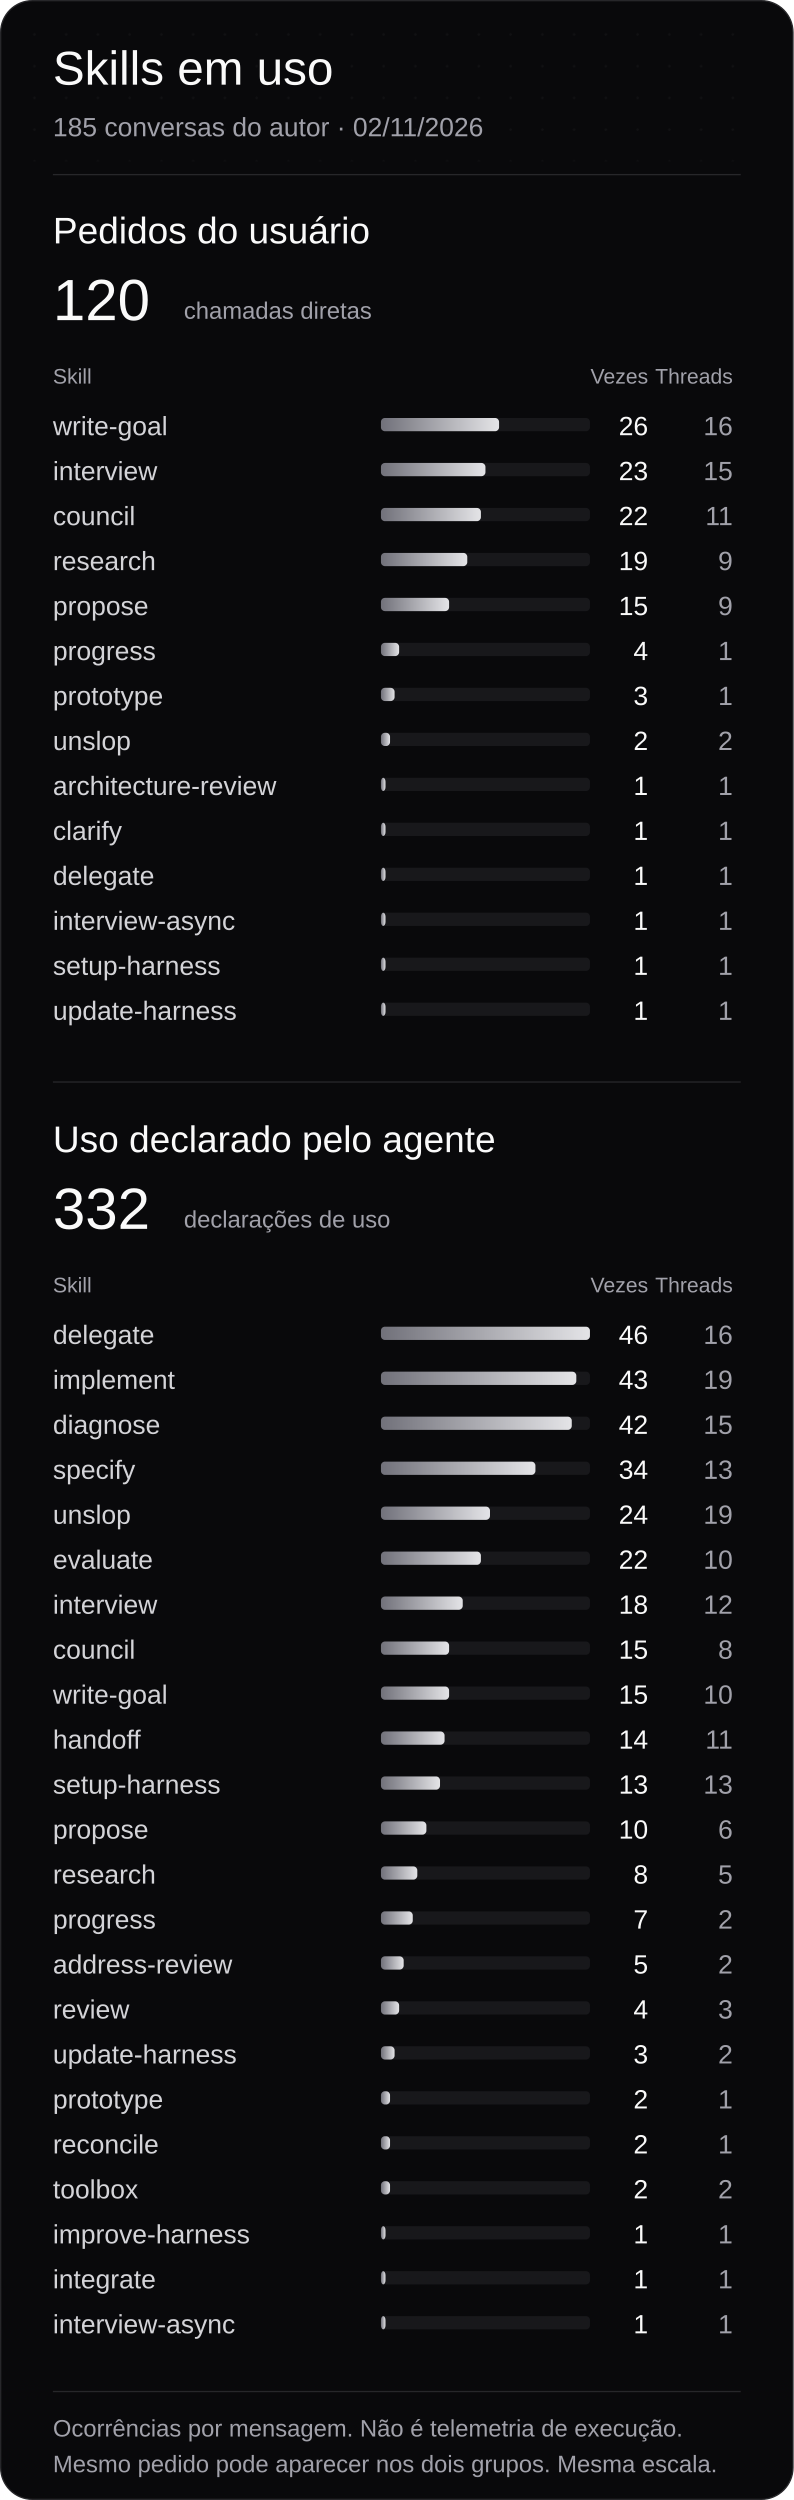
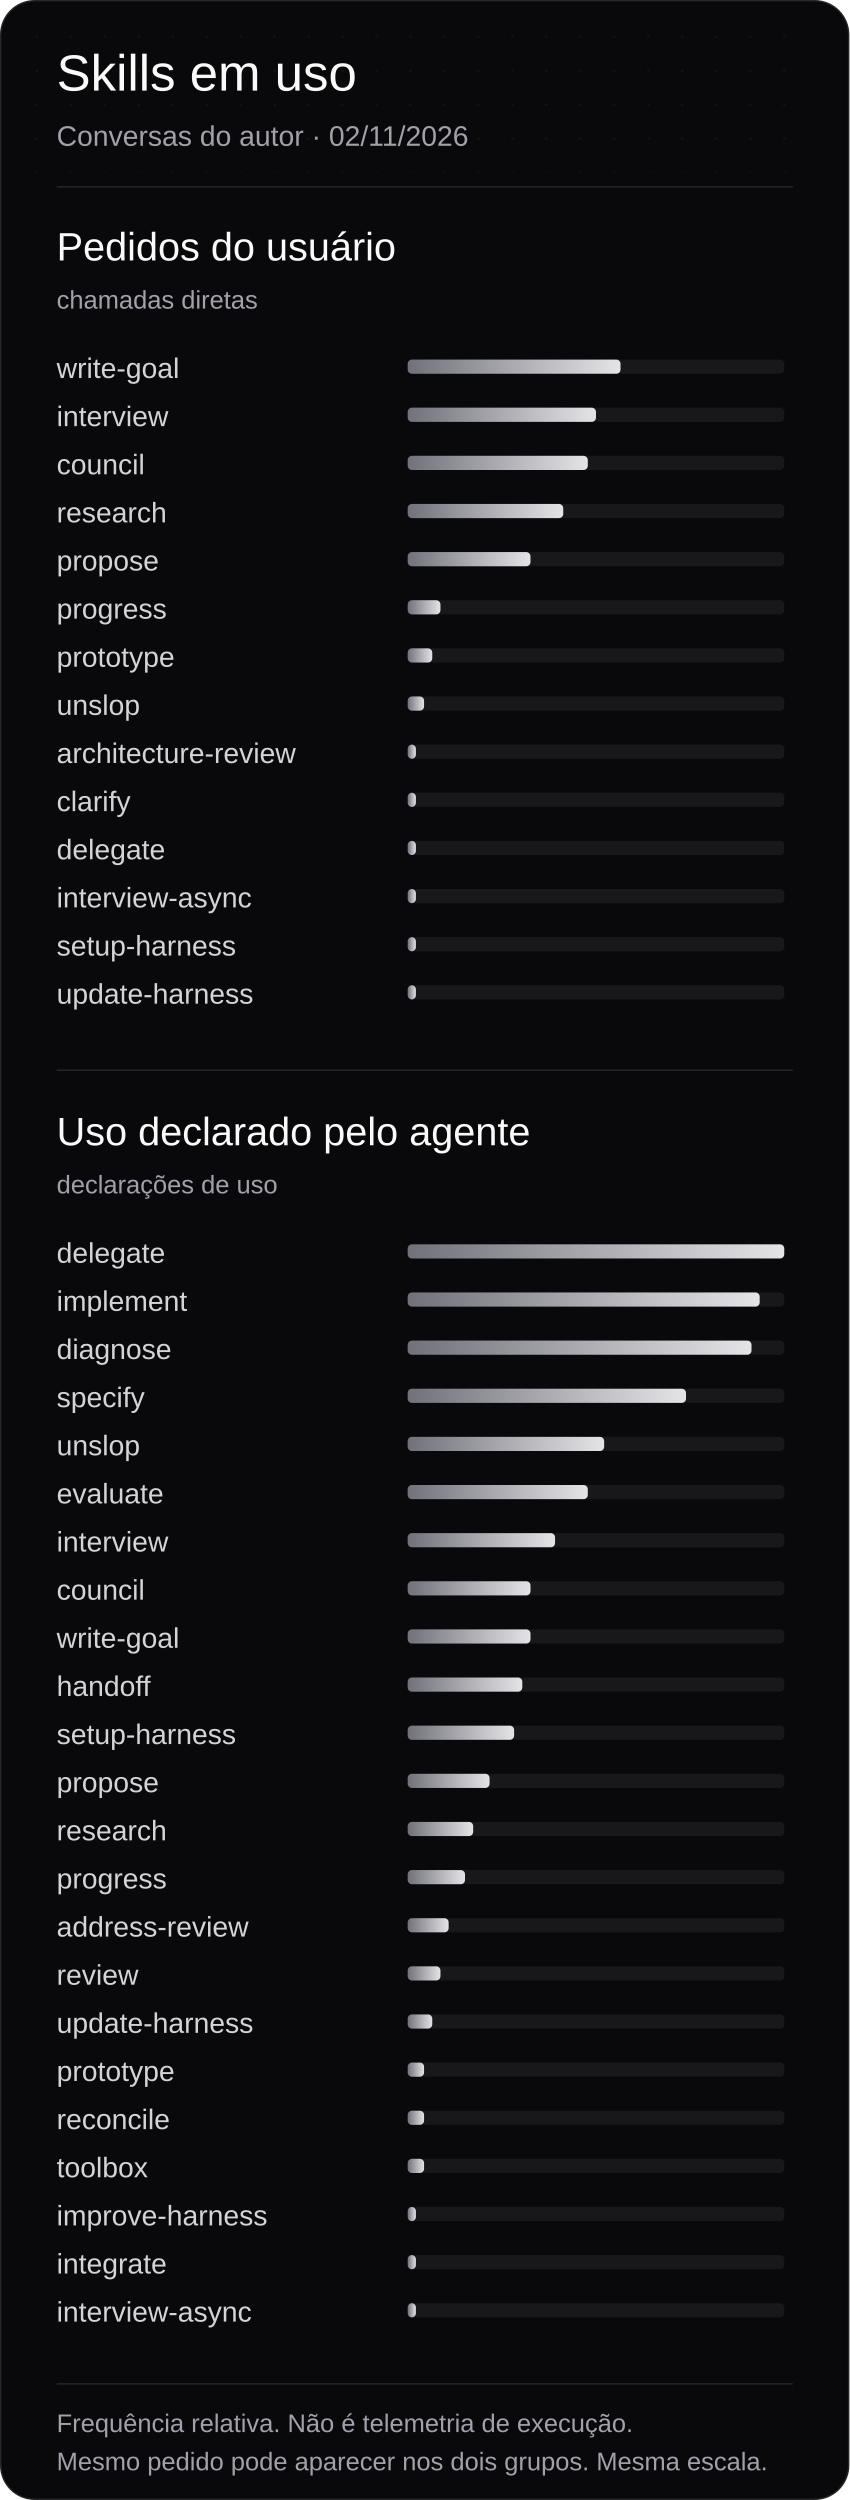
- <svg xmlns="http://www.w3.org/2000/svg" width="600" height="1890" viewBox="0 0 600 1890" role="img" aria-labelledby="title desc">
+ <svg xmlns="http://www.w3.org/2000/svg" width="600" height="1766" viewBox="0 0 600 1766" role="img" aria-labelledby="title desc">
  <defs>
    <linearGradient id="bar">
      <stop stop-color="#71717a" />
      <stop offset="1" stop-color="#e4e4e7" />
    </linearGradient>
    <pattern id="dots" width="24" height="24" patternUnits="userSpaceOnUse">
      <circle cx="2" cy="2" r="1" fill="#fafafa" fill-opacity="0.035" />
    </pattern>
  </defs>
  <style>text { font-family: ui-sans-serif, system-ui, -apple-system, "Segoe UI", Arial, sans-serif; font-variant-numeric: tabular-nums; }</style>
-   <rect x="0.5" y="0.5" width="599" height="1889" rx="24" fill="#09090b" stroke="#27272a" />
+   <rect x="0.5" y="0.5" width="599" height="1765" rx="24" fill="#09090b" stroke="#27272a" />
  <rect x="24" y="16" width="552" height="106" fill="url(#dots)" />
  <text x="40" y="64" font-size="36" fill="#fafafa" text-anchor="start" font-weight="500">Skills em uso</text>
-   <text x="40" y="103" font-size="20" fill="#a1a1aa" text-anchor="start" font-weight="400">185 conversas do autor · 02/11/2026</text>
+   <text x="40" y="103" font-size="20" fill="#a1a1aa" text-anchor="start" font-weight="400">Conversas do autor · 02/11/2026</text>
  <path d="M40 132 H560" stroke="#27272a" />
-   <path d="M40 818 H560" stroke="#27272a" />
+   <path d="M40 756 H560" stroke="#27272a" />
  <text x="40" y="184" font-size="28" fill="#fafafa" text-anchor="start" font-weight="500">Pedidos do usuário</text>
-   <text x="40" y="242" font-size="44" fill="#fafafa" text-anchor="start" font-weight="500">120</text>
-   <text x="139" y="241" font-size="18" fill="#a1a1aa" text-anchor="start" font-weight="400">chamadas diretas</text>
-   <text x="40" y="290" font-size="16" fill="#a1a1aa" text-anchor="start" font-weight="400">Skill</text>
-   <text x="490" y="290" font-size="16" fill="#a1a1aa" text-anchor="end" font-weight="400">Vezes</text>
-   <text x="554" y="290" font-size="16" fill="#a1a1aa" text-anchor="end" font-weight="400">Threads</text>
-   <text x="40" y="329" font-size="20" fill="#d4d4d8" text-anchor="start" font-weight="400">write-goal</text>
-   <rect x="288" y="316" width="158" height="10" rx="3" fill="#18181b" />
-   <rect x="288" y="316" width="89.304" height="10" rx="3" fill="url(#bar)" />
-   <text x="490" y="329" font-size="20" fill="#fafafa" text-anchor="end" font-weight="500">26</text>
-   <text x="554" y="329" font-size="20" fill="#a1a1aa" text-anchor="end" font-weight="400">16</text>
-   <text x="40" y="363" font-size="20" fill="#d4d4d8" text-anchor="start" font-weight="400">interview</text>
-   <rect x="288" y="350" width="158" height="10" rx="3" fill="#18181b" />
-   <rect x="288" y="350" width="79.000" height="10" rx="3" fill="url(#bar)" />
-   <text x="490" y="363" font-size="20" fill="#fafafa" text-anchor="end" font-weight="500">23</text>
-   <text x="554" y="363" font-size="20" fill="#a1a1aa" text-anchor="end" font-weight="400">15</text>
-   <text x="40" y="397" font-size="20" fill="#d4d4d8" text-anchor="start" font-weight="400">council</text>
-   <rect x="288" y="384" width="158" height="10" rx="3" fill="#18181b" />
-   <rect x="288" y="384" width="75.565" height="10" rx="3" fill="url(#bar)" />
-   <text x="490" y="397" font-size="20" fill="#fafafa" text-anchor="end" font-weight="500">22</text>
-   <text x="554" y="397" font-size="20" fill="#a1a1aa" text-anchor="end" font-weight="400">11</text>
-   <text x="40" y="431" font-size="20" fill="#d4d4d8" text-anchor="start" font-weight="400">research</text>
-   <rect x="288" y="418" width="158" height="10" rx="3" fill="#18181b" />
-   <rect x="288" y="418" width="65.261" height="10" rx="3" fill="url(#bar)" />
-   <text x="490" y="431" font-size="20" fill="#fafafa" text-anchor="end" font-weight="500">19</text>
-   <text x="554" y="431" font-size="20" fill="#a1a1aa" text-anchor="end" font-weight="400">9</text>
-   <text x="40" y="465" font-size="20" fill="#d4d4d8" text-anchor="start" font-weight="400">propose</text>
-   <rect x="288" y="452" width="158" height="10" rx="3" fill="#18181b" />
-   <rect x="288" y="452" width="51.522" height="10" rx="3" fill="url(#bar)" />
-   <text x="490" y="465" font-size="20" fill="#fafafa" text-anchor="end" font-weight="500">15</text>
-   <text x="554" y="465" font-size="20" fill="#a1a1aa" text-anchor="end" font-weight="400">9</text>
-   <text x="40" y="499" font-size="20" fill="#d4d4d8" text-anchor="start" font-weight="400">progress</text>
-   <rect x="288" y="486" width="158" height="10" rx="3" fill="#18181b" />
-   <rect x="288" y="486" width="13.739" height="10" rx="3" fill="url(#bar)" />
-   <text x="490" y="499" font-size="20" fill="#fafafa" text-anchor="end" font-weight="500">4</text>
-   <text x="554" y="499" font-size="20" fill="#a1a1aa" text-anchor="end" font-weight="400">1</text>
-   <text x="40" y="533" font-size="20" fill="#d4d4d8" text-anchor="start" font-weight="400">prototype</text>
-   <rect x="288" y="520" width="158" height="10" rx="3" fill="#18181b" />
-   <rect x="288" y="520" width="10.304" height="10" rx="3" fill="url(#bar)" />
-   <text x="490" y="533" font-size="20" fill="#fafafa" text-anchor="end" font-weight="500">3</text>
-   <text x="554" y="533" font-size="20" fill="#a1a1aa" text-anchor="end" font-weight="400">1</text>
-   <text x="40" y="567" font-size="20" fill="#d4d4d8" text-anchor="start" font-weight="400">unslop</text>
-   <rect x="288" y="554" width="158" height="10" rx="3" fill="#18181b" />
-   <rect x="288" y="554" width="6.870" height="10" rx="3" fill="url(#bar)" />
-   <text x="490" y="567" font-size="20" fill="#fafafa" text-anchor="end" font-weight="500">2</text>
-   <text x="554" y="567" font-size="20" fill="#a1a1aa" text-anchor="end" font-weight="400">2</text>
-   <text x="40" y="601" font-size="20" fill="#d4d4d8" text-anchor="start" font-weight="400">architecture-review</text>
-   <rect x="288" y="588" width="158" height="10" rx="3" fill="#18181b" />
-   <rect x="288" y="588" width="3.435" height="10" rx="3" fill="url(#bar)" />
-   <text x="490" y="601" font-size="20" fill="#fafafa" text-anchor="end" font-weight="500">1</text>
-   <text x="554" y="601" font-size="20" fill="#a1a1aa" text-anchor="end" font-weight="400">1</text>
-   <text x="40" y="635" font-size="20" fill="#d4d4d8" text-anchor="start" font-weight="400">clarify</text>
-   <rect x="288" y="622" width="158" height="10" rx="3" fill="#18181b" />
-   <rect x="288" y="622" width="3.435" height="10" rx="3" fill="url(#bar)" />
-   <text x="490" y="635" font-size="20" fill="#fafafa" text-anchor="end" font-weight="500">1</text>
-   <text x="554" y="635" font-size="20" fill="#a1a1aa" text-anchor="end" font-weight="400">1</text>
-   <text x="40" y="669" font-size="20" fill="#d4d4d8" text-anchor="start" font-weight="400">delegate</text>
-   <rect x="288" y="656" width="158" height="10" rx="3" fill="#18181b" />
-   <rect x="288" y="656" width="3.435" height="10" rx="3" fill="url(#bar)" />
-   <text x="490" y="669" font-size="20" fill="#fafafa" text-anchor="end" font-weight="500">1</text>
-   <text x="554" y="669" font-size="20" fill="#a1a1aa" text-anchor="end" font-weight="400">1</text>
-   <text x="40" y="703" font-size="20" fill="#d4d4d8" text-anchor="start" font-weight="400">interview-async</text>
-   <rect x="288" y="690" width="158" height="10" rx="3" fill="#18181b" />
-   <rect x="288" y="690" width="3.435" height="10" rx="3" fill="url(#bar)" />
-   <text x="490" y="703" font-size="20" fill="#fafafa" text-anchor="end" font-weight="500">1</text>
-   <text x="554" y="703" font-size="20" fill="#a1a1aa" text-anchor="end" font-weight="400">1</text>
-   <text x="40" y="737" font-size="20" fill="#d4d4d8" text-anchor="start" font-weight="400">setup-harness</text>
-   <rect x="288" y="724" width="158" height="10" rx="3" fill="#18181b" />
-   <rect x="288" y="724" width="3.435" height="10" rx="3" fill="url(#bar)" />
-   <text x="490" y="737" font-size="20" fill="#fafafa" text-anchor="end" font-weight="500">1</text>
-   <text x="554" y="737" font-size="20" fill="#a1a1aa" text-anchor="end" font-weight="400">1</text>
-   <text x="40" y="771" font-size="20" fill="#d4d4d8" text-anchor="start" font-weight="400">update-harness</text>
-   <rect x="288" y="758" width="158" height="10" rx="3" fill="#18181b" />
-   <rect x="288" y="758" width="3.435" height="10" rx="3" fill="url(#bar)" />
-   <text x="490" y="771" font-size="20" fill="#fafafa" text-anchor="end" font-weight="500">1</text>
-   <text x="554" y="771" font-size="20" fill="#a1a1aa" text-anchor="end" font-weight="400">1</text>
-   <text x="40" y="871" font-size="28" fill="#fafafa" text-anchor="start" font-weight="500">Uso declarado pelo agente</text>
-   <text x="40" y="929" font-size="44" fill="#fafafa" text-anchor="start" font-weight="500">332</text>
-   <text x="139" y="928" font-size="18" fill="#a1a1aa" text-anchor="start" font-weight="400">declarações de uso</text>
-   <text x="40" y="977" font-size="16" fill="#a1a1aa" text-anchor="start" font-weight="400">Skill</text>
-   <text x="490" y="977" font-size="16" fill="#a1a1aa" text-anchor="end" font-weight="400">Vezes</text>
-   <text x="554" y="977" font-size="16" fill="#a1a1aa" text-anchor="end" font-weight="400">Threads</text>
-   <text x="40" y="1016" font-size="20" fill="#d4d4d8" text-anchor="start" font-weight="400">delegate</text>
-   <rect x="288" y="1003" width="158" height="10" rx="3" fill="#18181b" />
-   <rect x="288" y="1003" width="158.000" height="10" rx="3" fill="url(#bar)" />
-   <text x="490" y="1016" font-size="20" fill="#fafafa" text-anchor="end" font-weight="500">46</text>
-   <text x="554" y="1016" font-size="20" fill="#a1a1aa" text-anchor="end" font-weight="400">16</text>
-   <text x="40" y="1050" font-size="20" fill="#d4d4d8" text-anchor="start" font-weight="400">implement</text>
-   <rect x="288" y="1037" width="158" height="10" rx="3" fill="#18181b" />
-   <rect x="288" y="1037" width="147.696" height="10" rx="3" fill="url(#bar)" />
-   <text x="490" y="1050" font-size="20" fill="#fafafa" text-anchor="end" font-weight="500">43</text>
-   <text x="554" y="1050" font-size="20" fill="#a1a1aa" text-anchor="end" font-weight="400">19</text>
-   <text x="40" y="1084" font-size="20" fill="#d4d4d8" text-anchor="start" font-weight="400">diagnose</text>
-   <rect x="288" y="1071" width="158" height="10" rx="3" fill="#18181b" />
-   <rect x="288" y="1071" width="144.261" height="10" rx="3" fill="url(#bar)" />
-   <text x="490" y="1084" font-size="20" fill="#fafafa" text-anchor="end" font-weight="500">42</text>
-   <text x="554" y="1084" font-size="20" fill="#a1a1aa" text-anchor="end" font-weight="400">15</text>
-   <text x="40" y="1118" font-size="20" fill="#d4d4d8" text-anchor="start" font-weight="400">specify</text>
-   <rect x="288" y="1105" width="158" height="10" rx="3" fill="#18181b" />
-   <rect x="288" y="1105" width="116.783" height="10" rx="3" fill="url(#bar)" />
-   <text x="490" y="1118" font-size="20" fill="#fafafa" text-anchor="end" font-weight="500">34</text>
-   <text x="554" y="1118" font-size="20" fill="#a1a1aa" text-anchor="end" font-weight="400">13</text>
-   <text x="40" y="1152" font-size="20" fill="#d4d4d8" text-anchor="start" font-weight="400">unslop</text>
-   <rect x="288" y="1139" width="158" height="10" rx="3" fill="#18181b" />
-   <rect x="288" y="1139" width="82.435" height="10" rx="3" fill="url(#bar)" />
-   <text x="490" y="1152" font-size="20" fill="#fafafa" text-anchor="end" font-weight="500">24</text>
-   <text x="554" y="1152" font-size="20" fill="#a1a1aa" text-anchor="end" font-weight="400">19</text>
-   <text x="40" y="1186" font-size="20" fill="#d4d4d8" text-anchor="start" font-weight="400">evaluate</text>
-   <rect x="288" y="1173" width="158" height="10" rx="3" fill="#18181b" />
-   <rect x="288" y="1173" width="75.565" height="10" rx="3" fill="url(#bar)" />
-   <text x="490" y="1186" font-size="20" fill="#fafafa" text-anchor="end" font-weight="500">22</text>
-   <text x="554" y="1186" font-size="20" fill="#a1a1aa" text-anchor="end" font-weight="400">10</text>
-   <text x="40" y="1220" font-size="20" fill="#d4d4d8" text-anchor="start" font-weight="400">interview</text>
-   <rect x="288" y="1207" width="158" height="10" rx="3" fill="#18181b" />
-   <rect x="288" y="1207" width="61.826" height="10" rx="3" fill="url(#bar)" />
-   <text x="490" y="1220" font-size="20" fill="#fafafa" text-anchor="end" font-weight="500">18</text>
-   <text x="554" y="1220" font-size="20" fill="#a1a1aa" text-anchor="end" font-weight="400">12</text>
-   <text x="40" y="1254" font-size="20" fill="#d4d4d8" text-anchor="start" font-weight="400">council</text>
-   <rect x="288" y="1241" width="158" height="10" rx="3" fill="#18181b" />
-   <rect x="288" y="1241" width="51.522" height="10" rx="3" fill="url(#bar)" />
-   <text x="490" y="1254" font-size="20" fill="#fafafa" text-anchor="end" font-weight="500">15</text>
-   <text x="554" y="1254" font-size="20" fill="#a1a1aa" text-anchor="end" font-weight="400">8</text>
-   <text x="40" y="1288" font-size="20" fill="#d4d4d8" text-anchor="start" font-weight="400">write-goal</text>
-   <rect x="288" y="1275" width="158" height="10" rx="3" fill="#18181b" />
-   <rect x="288" y="1275" width="51.522" height="10" rx="3" fill="url(#bar)" />
-   <text x="490" y="1288" font-size="20" fill="#fafafa" text-anchor="end" font-weight="500">15</text>
-   <text x="554" y="1288" font-size="20" fill="#a1a1aa" text-anchor="end" font-weight="400">10</text>
-   <text x="40" y="1322" font-size="20" fill="#d4d4d8" text-anchor="start" font-weight="400">handoff</text>
-   <rect x="288" y="1309" width="158" height="10" rx="3" fill="#18181b" />
-   <rect x="288" y="1309" width="48.087" height="10" rx="3" fill="url(#bar)" />
-   <text x="490" y="1322" font-size="20" fill="#fafafa" text-anchor="end" font-weight="500">14</text>
-   <text x="554" y="1322" font-size="20" fill="#a1a1aa" text-anchor="end" font-weight="400">11</text>
-   <text x="40" y="1356" font-size="20" fill="#d4d4d8" text-anchor="start" font-weight="400">setup-harness</text>
-   <rect x="288" y="1343" width="158" height="10" rx="3" fill="#18181b" />
-   <rect x="288" y="1343" width="44.652" height="10" rx="3" fill="url(#bar)" />
-   <text x="490" y="1356" font-size="20" fill="#fafafa" text-anchor="end" font-weight="500">13</text>
-   <text x="554" y="1356" font-size="20" fill="#a1a1aa" text-anchor="end" font-weight="400">13</text>
-   <text x="40" y="1390" font-size="20" fill="#d4d4d8" text-anchor="start" font-weight="400">propose</text>
-   <rect x="288" y="1377" width="158" height="10" rx="3" fill="#18181b" />
-   <rect x="288" y="1377" width="34.348" height="10" rx="3" fill="url(#bar)" />
-   <text x="490" y="1390" font-size="20" fill="#fafafa" text-anchor="end" font-weight="500">10</text>
-   <text x="554" y="1390" font-size="20" fill="#a1a1aa" text-anchor="end" font-weight="400">6</text>
-   <text x="40" y="1424" font-size="20" fill="#d4d4d8" text-anchor="start" font-weight="400">research</text>
-   <rect x="288" y="1411" width="158" height="10" rx="3" fill="#18181b" />
-   <rect x="288" y="1411" width="27.478" height="10" rx="3" fill="url(#bar)" />
-   <text x="490" y="1424" font-size="20" fill="#fafafa" text-anchor="end" font-weight="500">8</text>
-   <text x="554" y="1424" font-size="20" fill="#a1a1aa" text-anchor="end" font-weight="400">5</text>
-   <text x="40" y="1458" font-size="20" fill="#d4d4d8" text-anchor="start" font-weight="400">progress</text>
-   <rect x="288" y="1445" width="158" height="10" rx="3" fill="#18181b" />
-   <rect x="288" y="1445" width="24.043" height="10" rx="3" fill="url(#bar)" />
-   <text x="490" y="1458" font-size="20" fill="#fafafa" text-anchor="end" font-weight="500">7</text>
-   <text x="554" y="1458" font-size="20" fill="#a1a1aa" text-anchor="end" font-weight="400">2</text>
-   <text x="40" y="1492" font-size="20" fill="#d4d4d8" text-anchor="start" font-weight="400">address-review</text>
-   <rect x="288" y="1479" width="158" height="10" rx="3" fill="#18181b" />
-   <rect x="288" y="1479" width="17.174" height="10" rx="3" fill="url(#bar)" />
-   <text x="490" y="1492" font-size="20" fill="#fafafa" text-anchor="end" font-weight="500">5</text>
-   <text x="554" y="1492" font-size="20" fill="#a1a1aa" text-anchor="end" font-weight="400">2</text>
-   <text x="40" y="1526" font-size="20" fill="#d4d4d8" text-anchor="start" font-weight="400">review</text>
-   <rect x="288" y="1513" width="158" height="10" rx="3" fill="#18181b" />
-   <rect x="288" y="1513" width="13.739" height="10" rx="3" fill="url(#bar)" />
-   <text x="490" y="1526" font-size="20" fill="#fafafa" text-anchor="end" font-weight="500">4</text>
-   <text x="554" y="1526" font-size="20" fill="#a1a1aa" text-anchor="end" font-weight="400">3</text>
-   <text x="40" y="1560" font-size="20" fill="#d4d4d8" text-anchor="start" font-weight="400">update-harness</text>
-   <rect x="288" y="1547" width="158" height="10" rx="3" fill="#18181b" />
-   <rect x="288" y="1547" width="10.304" height="10" rx="3" fill="url(#bar)" />
-   <text x="490" y="1560" font-size="20" fill="#fafafa" text-anchor="end" font-weight="500">3</text>
-   <text x="554" y="1560" font-size="20" fill="#a1a1aa" text-anchor="end" font-weight="400">2</text>
-   <text x="40" y="1594" font-size="20" fill="#d4d4d8" text-anchor="start" font-weight="400">prototype</text>
-   <rect x="288" y="1581" width="158" height="10" rx="3" fill="#18181b" />
-   <rect x="288" y="1581" width="6.870" height="10" rx="3" fill="url(#bar)" />
-   <text x="490" y="1594" font-size="20" fill="#fafafa" text-anchor="end" font-weight="500">2</text>
-   <text x="554" y="1594" font-size="20" fill="#a1a1aa" text-anchor="end" font-weight="400">1</text>
-   <text x="40" y="1628" font-size="20" fill="#d4d4d8" text-anchor="start" font-weight="400">reconcile</text>
-   <rect x="288" y="1615" width="158" height="10" rx="3" fill="#18181b" />
-   <rect x="288" y="1615" width="6.870" height="10" rx="3" fill="url(#bar)" />
-   <text x="490" y="1628" font-size="20" fill="#fafafa" text-anchor="end" font-weight="500">2</text>
-   <text x="554" y="1628" font-size="20" fill="#a1a1aa" text-anchor="end" font-weight="400">1</text>
-   <text x="40" y="1662" font-size="20" fill="#d4d4d8" text-anchor="start" font-weight="400">toolbox</text>
-   <rect x="288" y="1649" width="158" height="10" rx="3" fill="#18181b" />
-   <rect x="288" y="1649" width="6.870" height="10" rx="3" fill="url(#bar)" />
-   <text x="490" y="1662" font-size="20" fill="#fafafa" text-anchor="end" font-weight="500">2</text>
-   <text x="554" y="1662" font-size="20" fill="#a1a1aa" text-anchor="end" font-weight="400">2</text>
-   <text x="40" y="1696" font-size="20" fill="#d4d4d8" text-anchor="start" font-weight="400">improve-harness</text>
-   <rect x="288" y="1683" width="158" height="10" rx="3" fill="#18181b" />
-   <rect x="288" y="1683" width="3.435" height="10" rx="3" fill="url(#bar)" />
-   <text x="490" y="1696" font-size="20" fill="#fafafa" text-anchor="end" font-weight="500">1</text>
-   <text x="554" y="1696" font-size="20" fill="#a1a1aa" text-anchor="end" font-weight="400">1</text>
-   <text x="40" y="1730" font-size="20" fill="#d4d4d8" text-anchor="start" font-weight="400">integrate</text>
-   <rect x="288" y="1717" width="158" height="10" rx="3" fill="#18181b" />
-   <rect x="288" y="1717" width="3.435" height="10" rx="3" fill="url(#bar)" />
-   <text x="490" y="1730" font-size="20" fill="#fafafa" text-anchor="end" font-weight="500">1</text>
-   <text x="554" y="1730" font-size="20" fill="#a1a1aa" text-anchor="end" font-weight="400">1</text>
-   <text x="40" y="1764" font-size="20" fill="#d4d4d8" text-anchor="start" font-weight="400">interview-async</text>
-   <rect x="288" y="1751" width="158" height="10" rx="3" fill="#18181b" />
-   <rect x="288" y="1751" width="3.435" height="10" rx="3" fill="url(#bar)" />
-   <text x="490" y="1764" font-size="20" fill="#fafafa" text-anchor="end" font-weight="500">1</text>
-   <text x="554" y="1764" font-size="20" fill="#a1a1aa" text-anchor="end" font-weight="400">1</text>
-   <path d="M40 1808 H560" stroke="#27272a" />
-   <text x="40" y="1842" font-size="18" fill="#a1a1aa" text-anchor="start" font-weight="400">Ocorrências por mensagem. Não é telemetria de execução.</text>
-   <text x="40" y="1869" font-size="18" fill="#a1a1aa" text-anchor="start" font-weight="400">Mesmo pedido pode aparecer nos dois grupos. Mesma escala.</text>
+   <text x="40" y="218" font-size="18" fill="#a1a1aa" text-anchor="start" font-weight="400">chamadas diretas</text>
+   <text x="40" y="267" font-size="20" fill="#d4d4d8" text-anchor="start" font-weight="400">write-goal</text>
+   <rect x="288" y="254" width="266" height="10" rx="3" fill="#18181b" />
+   <rect x="288" y="254" width="150.348" height="10" rx="3" fill="url(#bar)" />
+   <text x="40" y="301" font-size="20" fill="#d4d4d8" text-anchor="start" font-weight="400">interview</text>
+   <rect x="288" y="288" width="266" height="10" rx="3" fill="#18181b" />
+   <rect x="288" y="288" width="133.000" height="10" rx="3" fill="url(#bar)" />
+   <text x="40" y="335" font-size="20" fill="#d4d4d8" text-anchor="start" font-weight="400">council</text>
+   <rect x="288" y="322" width="266" height="10" rx="3" fill="#18181b" />
+   <rect x="288" y="322" width="127.217" height="10" rx="3" fill="url(#bar)" />
+   <text x="40" y="369" font-size="20" fill="#d4d4d8" text-anchor="start" font-weight="400">research</text>
+   <rect x="288" y="356" width="266" height="10" rx="3" fill="#18181b" />
+   <rect x="288" y="356" width="109.870" height="10" rx="3" fill="url(#bar)" />
+   <text x="40" y="403" font-size="20" fill="#d4d4d8" text-anchor="start" font-weight="400">propose</text>
+   <rect x="288" y="390" width="266" height="10" rx="3" fill="#18181b" />
+   <rect x="288" y="390" width="86.739" height="10" rx="3" fill="url(#bar)" />
+   <text x="40" y="437" font-size="20" fill="#d4d4d8" text-anchor="start" font-weight="400">progress</text>
+   <rect x="288" y="424" width="266" height="10" rx="3" fill="#18181b" />
+   <rect x="288" y="424" width="23.130" height="10" rx="3" fill="url(#bar)" />
+   <text x="40" y="471" font-size="20" fill="#d4d4d8" text-anchor="start" font-weight="400">prototype</text>
+   <rect x="288" y="458" width="266" height="10" rx="3" fill="#18181b" />
+   <rect x="288" y="458" width="17.348" height="10" rx="3" fill="url(#bar)" />
+   <text x="40" y="505" font-size="20" fill="#d4d4d8" text-anchor="start" font-weight="400">unslop</text>
+   <rect x="288" y="492" width="266" height="10" rx="3" fill="#18181b" />
+   <rect x="288" y="492" width="11.565" height="10" rx="3" fill="url(#bar)" />
+   <text x="40" y="539" font-size="20" fill="#d4d4d8" text-anchor="start" font-weight="400">architecture-review</text>
+   <rect x="288" y="526" width="266" height="10" rx="3" fill="#18181b" />
+   <rect x="288" y="526" width="5.783" height="10" rx="3" fill="url(#bar)" />
+   <text x="40" y="573" font-size="20" fill="#d4d4d8" text-anchor="start" font-weight="400">clarify</text>
+   <rect x="288" y="560" width="266" height="10" rx="3" fill="#18181b" />
+   <rect x="288" y="560" width="5.783" height="10" rx="3" fill="url(#bar)" />
+   <text x="40" y="607" font-size="20" fill="#d4d4d8" text-anchor="start" font-weight="400">delegate</text>
+   <rect x="288" y="594" width="266" height="10" rx="3" fill="#18181b" />
+   <rect x="288" y="594" width="5.783" height="10" rx="3" fill="url(#bar)" />
+   <text x="40" y="641" font-size="20" fill="#d4d4d8" text-anchor="start" font-weight="400">interview-async</text>
+   <rect x="288" y="628" width="266" height="10" rx="3" fill="#18181b" />
+   <rect x="288" y="628" width="5.783" height="10" rx="3" fill="url(#bar)" />
+   <text x="40" y="675" font-size="20" fill="#d4d4d8" text-anchor="start" font-weight="400">setup-harness</text>
+   <rect x="288" y="662" width="266" height="10" rx="3" fill="#18181b" />
+   <rect x="288" y="662" width="5.783" height="10" rx="3" fill="url(#bar)" />
+   <text x="40" y="709" font-size="20" fill="#d4d4d8" text-anchor="start" font-weight="400">update-harness</text>
+   <rect x="288" y="696" width="266" height="10" rx="3" fill="#18181b" />
+   <rect x="288" y="696" width="5.783" height="10" rx="3" fill="url(#bar)" />
+   <text x="40" y="809" font-size="28" fill="#fafafa" text-anchor="start" font-weight="500">Uso declarado pelo agente</text>
+   <text x="40" y="843" font-size="18" fill="#a1a1aa" text-anchor="start" font-weight="400">declarações de uso</text>
+   <text x="40" y="892" font-size="20" fill="#d4d4d8" text-anchor="start" font-weight="400">delegate</text>
+   <rect x="288" y="879" width="266" height="10" rx="3" fill="#18181b" />
+   <rect x="288" y="879" width="266.000" height="10" rx="3" fill="url(#bar)" />
+   <text x="40" y="926" font-size="20" fill="#d4d4d8" text-anchor="start" font-weight="400">implement</text>
+   <rect x="288" y="913" width="266" height="10" rx="3" fill="#18181b" />
+   <rect x="288" y="913" width="248.652" height="10" rx="3" fill="url(#bar)" />
+   <text x="40" y="960" font-size="20" fill="#d4d4d8" text-anchor="start" font-weight="400">diagnose</text>
+   <rect x="288" y="947" width="266" height="10" rx="3" fill="#18181b" />
+   <rect x="288" y="947" width="242.870" height="10" rx="3" fill="url(#bar)" />
+   <text x="40" y="994" font-size="20" fill="#d4d4d8" text-anchor="start" font-weight="400">specify</text>
+   <rect x="288" y="981" width="266" height="10" rx="3" fill="#18181b" />
+   <rect x="288" y="981" width="196.609" height="10" rx="3" fill="url(#bar)" />
+   <text x="40" y="1028" font-size="20" fill="#d4d4d8" text-anchor="start" font-weight="400">unslop</text>
+   <rect x="288" y="1015" width="266" height="10" rx="3" fill="#18181b" />
+   <rect x="288" y="1015" width="138.783" height="10" rx="3" fill="url(#bar)" />
+   <text x="40" y="1062" font-size="20" fill="#d4d4d8" text-anchor="start" font-weight="400">evaluate</text>
+   <rect x="288" y="1049" width="266" height="10" rx="3" fill="#18181b" />
+   <rect x="288" y="1049" width="127.217" height="10" rx="3" fill="url(#bar)" />
+   <text x="40" y="1096" font-size="20" fill="#d4d4d8" text-anchor="start" font-weight="400">interview</text>
+   <rect x="288" y="1083" width="266" height="10" rx="3" fill="#18181b" />
+   <rect x="288" y="1083" width="104.087" height="10" rx="3" fill="url(#bar)" />
+   <text x="40" y="1130" font-size="20" fill="#d4d4d8" text-anchor="start" font-weight="400">council</text>
+   <rect x="288" y="1117" width="266" height="10" rx="3" fill="#18181b" />
+   <rect x="288" y="1117" width="86.739" height="10" rx="3" fill="url(#bar)" />
+   <text x="40" y="1164" font-size="20" fill="#d4d4d8" text-anchor="start" font-weight="400">write-goal</text>
+   <rect x="288" y="1151" width="266" height="10" rx="3" fill="#18181b" />
+   <rect x="288" y="1151" width="86.739" height="10" rx="3" fill="url(#bar)" />
+   <text x="40" y="1198" font-size="20" fill="#d4d4d8" text-anchor="start" font-weight="400">handoff</text>
+   <rect x="288" y="1185" width="266" height="10" rx="3" fill="#18181b" />
+   <rect x="288" y="1185" width="80.957" height="10" rx="3" fill="url(#bar)" />
+   <text x="40" y="1232" font-size="20" fill="#d4d4d8" text-anchor="start" font-weight="400">setup-harness</text>
+   <rect x="288" y="1219" width="266" height="10" rx="3" fill="#18181b" />
+   <rect x="288" y="1219" width="75.174" height="10" rx="3" fill="url(#bar)" />
+   <text x="40" y="1266" font-size="20" fill="#d4d4d8" text-anchor="start" font-weight="400">propose</text>
+   <rect x="288" y="1253" width="266" height="10" rx="3" fill="#18181b" />
+   <rect x="288" y="1253" width="57.826" height="10" rx="3" fill="url(#bar)" />
+   <text x="40" y="1300" font-size="20" fill="#d4d4d8" text-anchor="start" font-weight="400">research</text>
+   <rect x="288" y="1287" width="266" height="10" rx="3" fill="#18181b" />
+   <rect x="288" y="1287" width="46.261" height="10" rx="3" fill="url(#bar)" />
+   <text x="40" y="1334" font-size="20" fill="#d4d4d8" text-anchor="start" font-weight="400">progress</text>
+   <rect x="288" y="1321" width="266" height="10" rx="3" fill="#18181b" />
+   <rect x="288" y="1321" width="40.478" height="10" rx="3" fill="url(#bar)" />
+   <text x="40" y="1368" font-size="20" fill="#d4d4d8" text-anchor="start" font-weight="400">address-review</text>
+   <rect x="288" y="1355" width="266" height="10" rx="3" fill="#18181b" />
+   <rect x="288" y="1355" width="28.913" height="10" rx="3" fill="url(#bar)" />
+   <text x="40" y="1402" font-size="20" fill="#d4d4d8" text-anchor="start" font-weight="400">review</text>
+   <rect x="288" y="1389" width="266" height="10" rx="3" fill="#18181b" />
+   <rect x="288" y="1389" width="23.130" height="10" rx="3" fill="url(#bar)" />
+   <text x="40" y="1436" font-size="20" fill="#d4d4d8" text-anchor="start" font-weight="400">update-harness</text>
+   <rect x="288" y="1423" width="266" height="10" rx="3" fill="#18181b" />
+   <rect x="288" y="1423" width="17.348" height="10" rx="3" fill="url(#bar)" />
+   <text x="40" y="1470" font-size="20" fill="#d4d4d8" text-anchor="start" font-weight="400">prototype</text>
+   <rect x="288" y="1457" width="266" height="10" rx="3" fill="#18181b" />
+   <rect x="288" y="1457" width="11.565" height="10" rx="3" fill="url(#bar)" />
+   <text x="40" y="1504" font-size="20" fill="#d4d4d8" text-anchor="start" font-weight="400">reconcile</text>
+   <rect x="288" y="1491" width="266" height="10" rx="3" fill="#18181b" />
+   <rect x="288" y="1491" width="11.565" height="10" rx="3" fill="url(#bar)" />
+   <text x="40" y="1538" font-size="20" fill="#d4d4d8" text-anchor="start" font-weight="400">toolbox</text>
+   <rect x="288" y="1525" width="266" height="10" rx="3" fill="#18181b" />
+   <rect x="288" y="1525" width="11.565" height="10" rx="3" fill="url(#bar)" />
+   <text x="40" y="1572" font-size="20" fill="#d4d4d8" text-anchor="start" font-weight="400">improve-harness</text>
+   <rect x="288" y="1559" width="266" height="10" rx="3" fill="#18181b" />
+   <rect x="288" y="1559" width="5.783" height="10" rx="3" fill="url(#bar)" />
+   <text x="40" y="1606" font-size="20" fill="#d4d4d8" text-anchor="start" font-weight="400">integrate</text>
+   <rect x="288" y="1593" width="266" height="10" rx="3" fill="#18181b" />
+   <rect x="288" y="1593" width="5.783" height="10" rx="3" fill="url(#bar)" />
+   <text x="40" y="1640" font-size="20" fill="#d4d4d8" text-anchor="start" font-weight="400">interview-async</text>
+   <rect x="288" y="1627" width="266" height="10" rx="3" fill="#18181b" />
+   <rect x="288" y="1627" width="5.783" height="10" rx="3" fill="url(#bar)" />
+   <path d="M40 1684 H560" stroke="#27272a" />
+   <text x="40" y="1718" font-size="18" fill="#a1a1aa" text-anchor="start" font-weight="400">Frequência relativa. Não é telemetria de execução.</text>
+   <text x="40" y="1745" font-size="18" fill="#a1a1aa" text-anchor="start" font-weight="400">Mesmo pedido pode aparecer nos dois grupos. Mesma escala.</text>
</svg>
